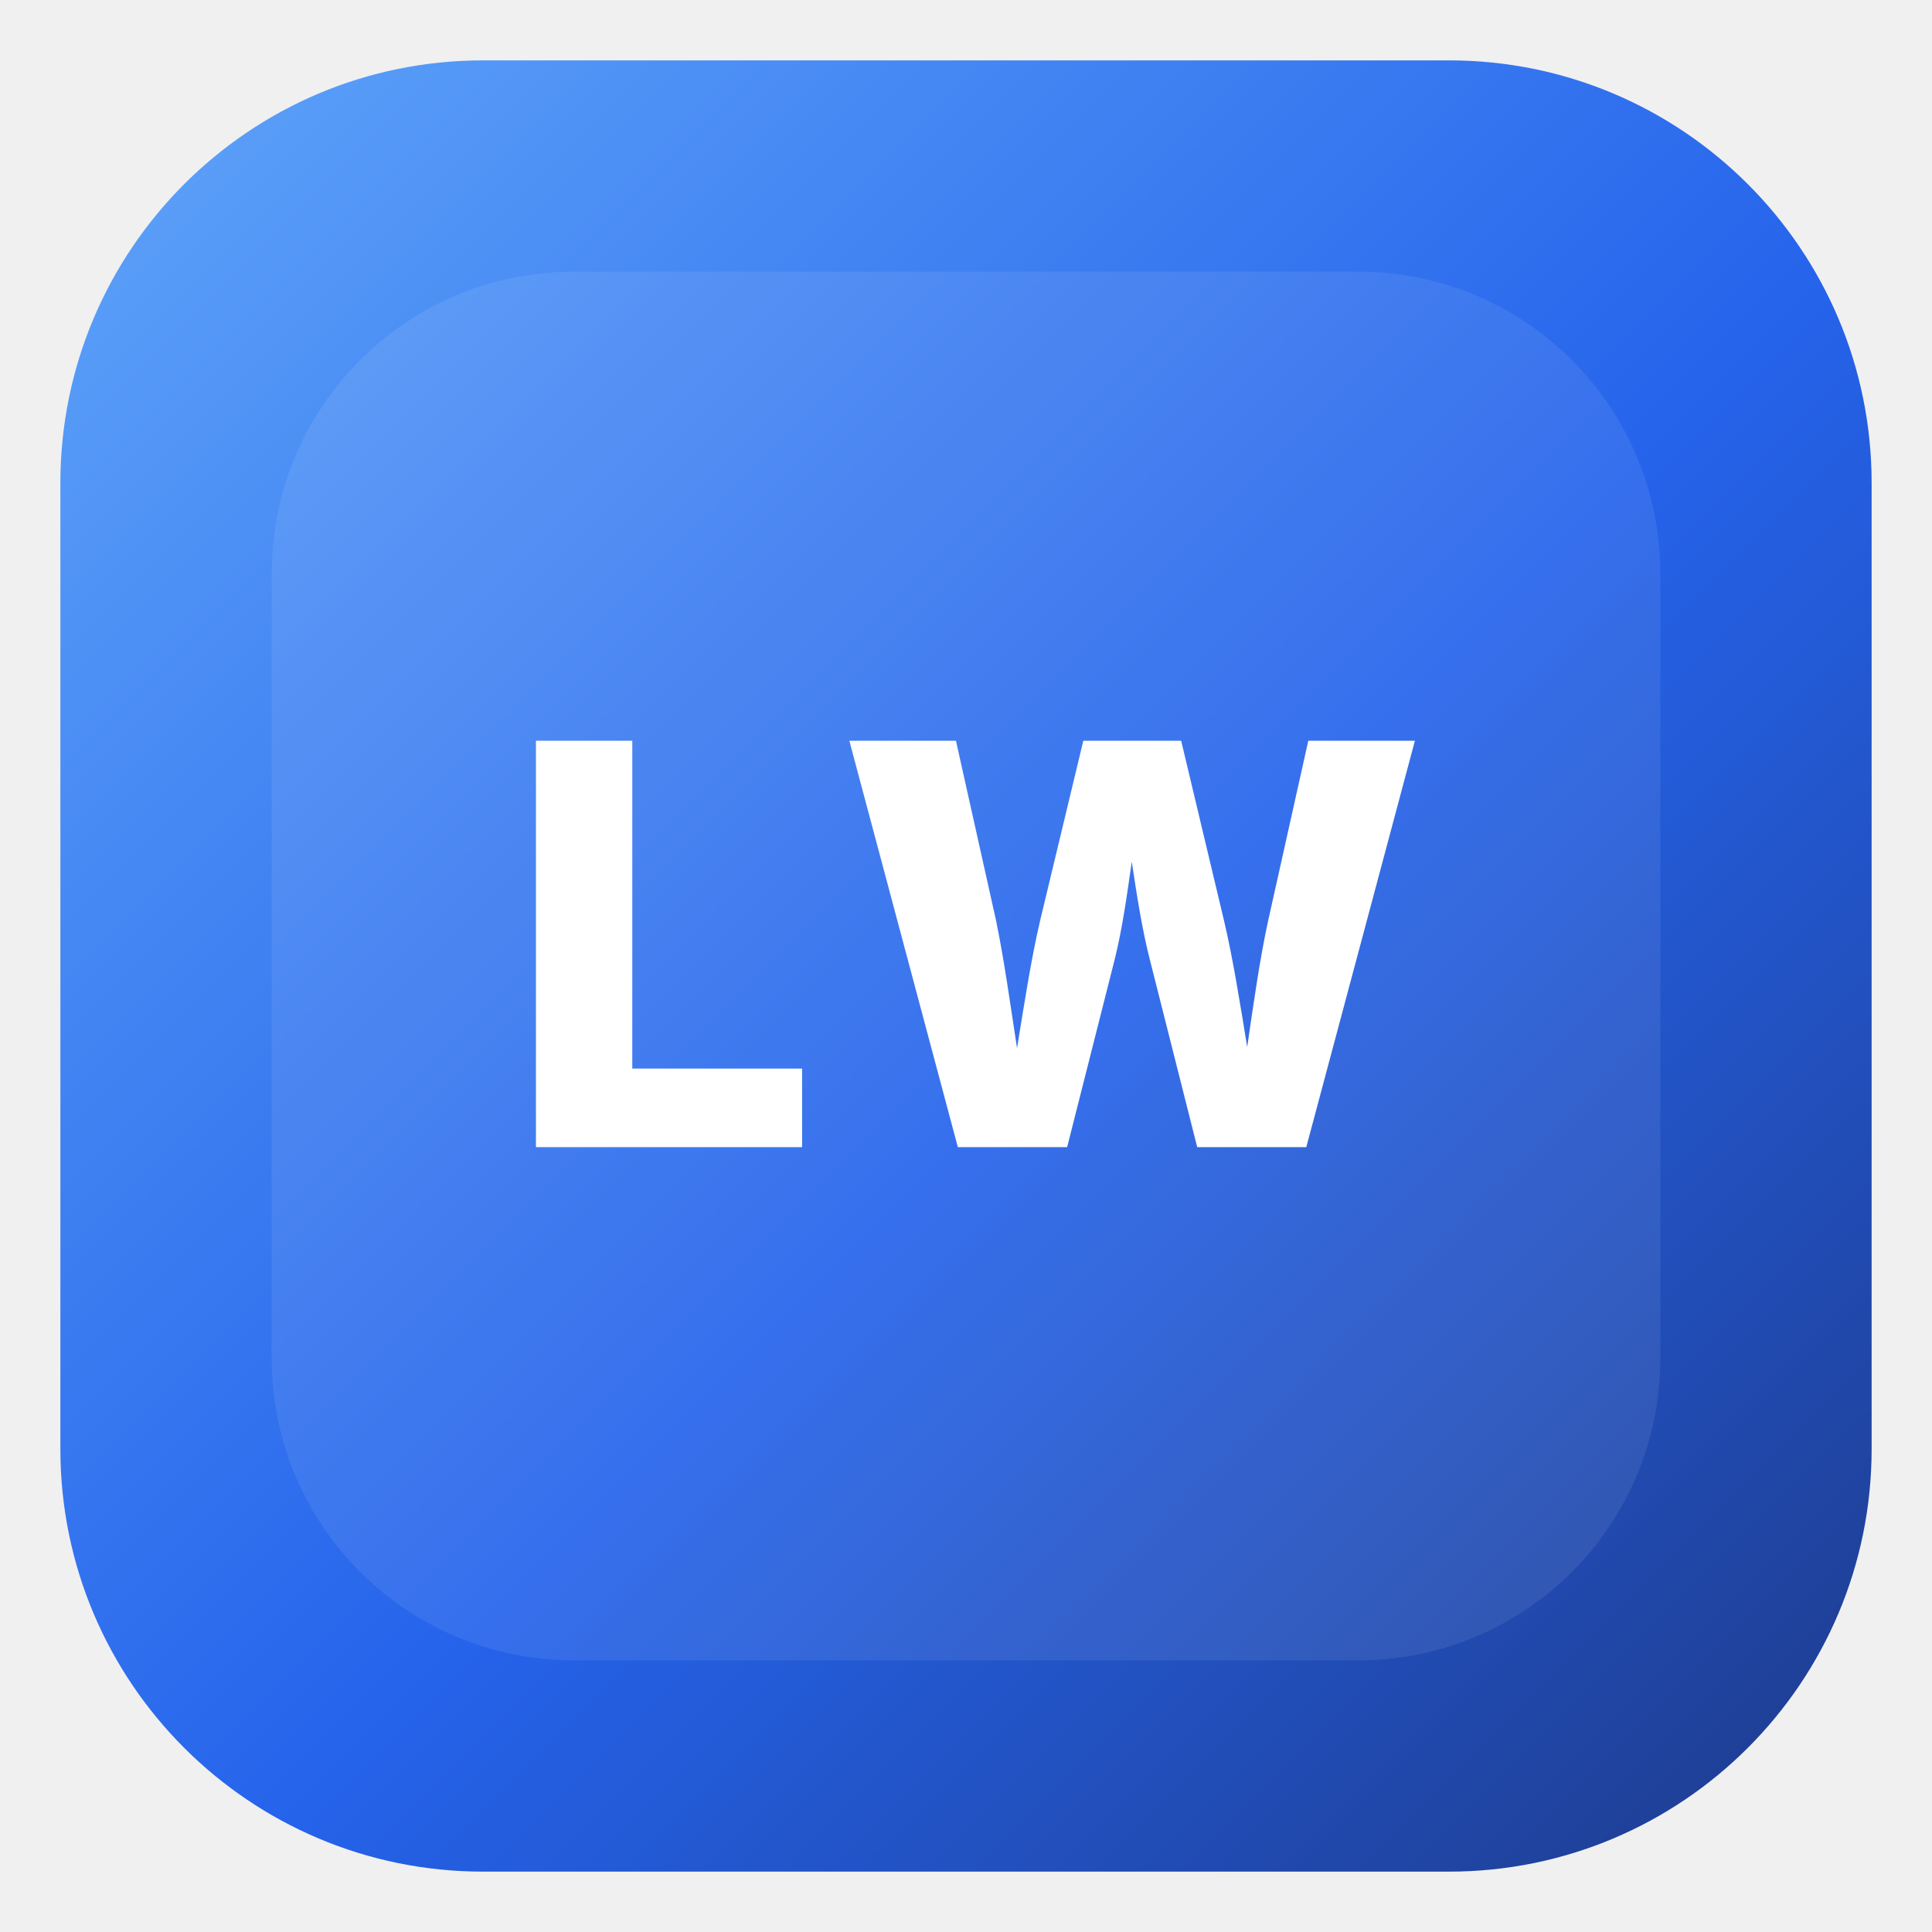
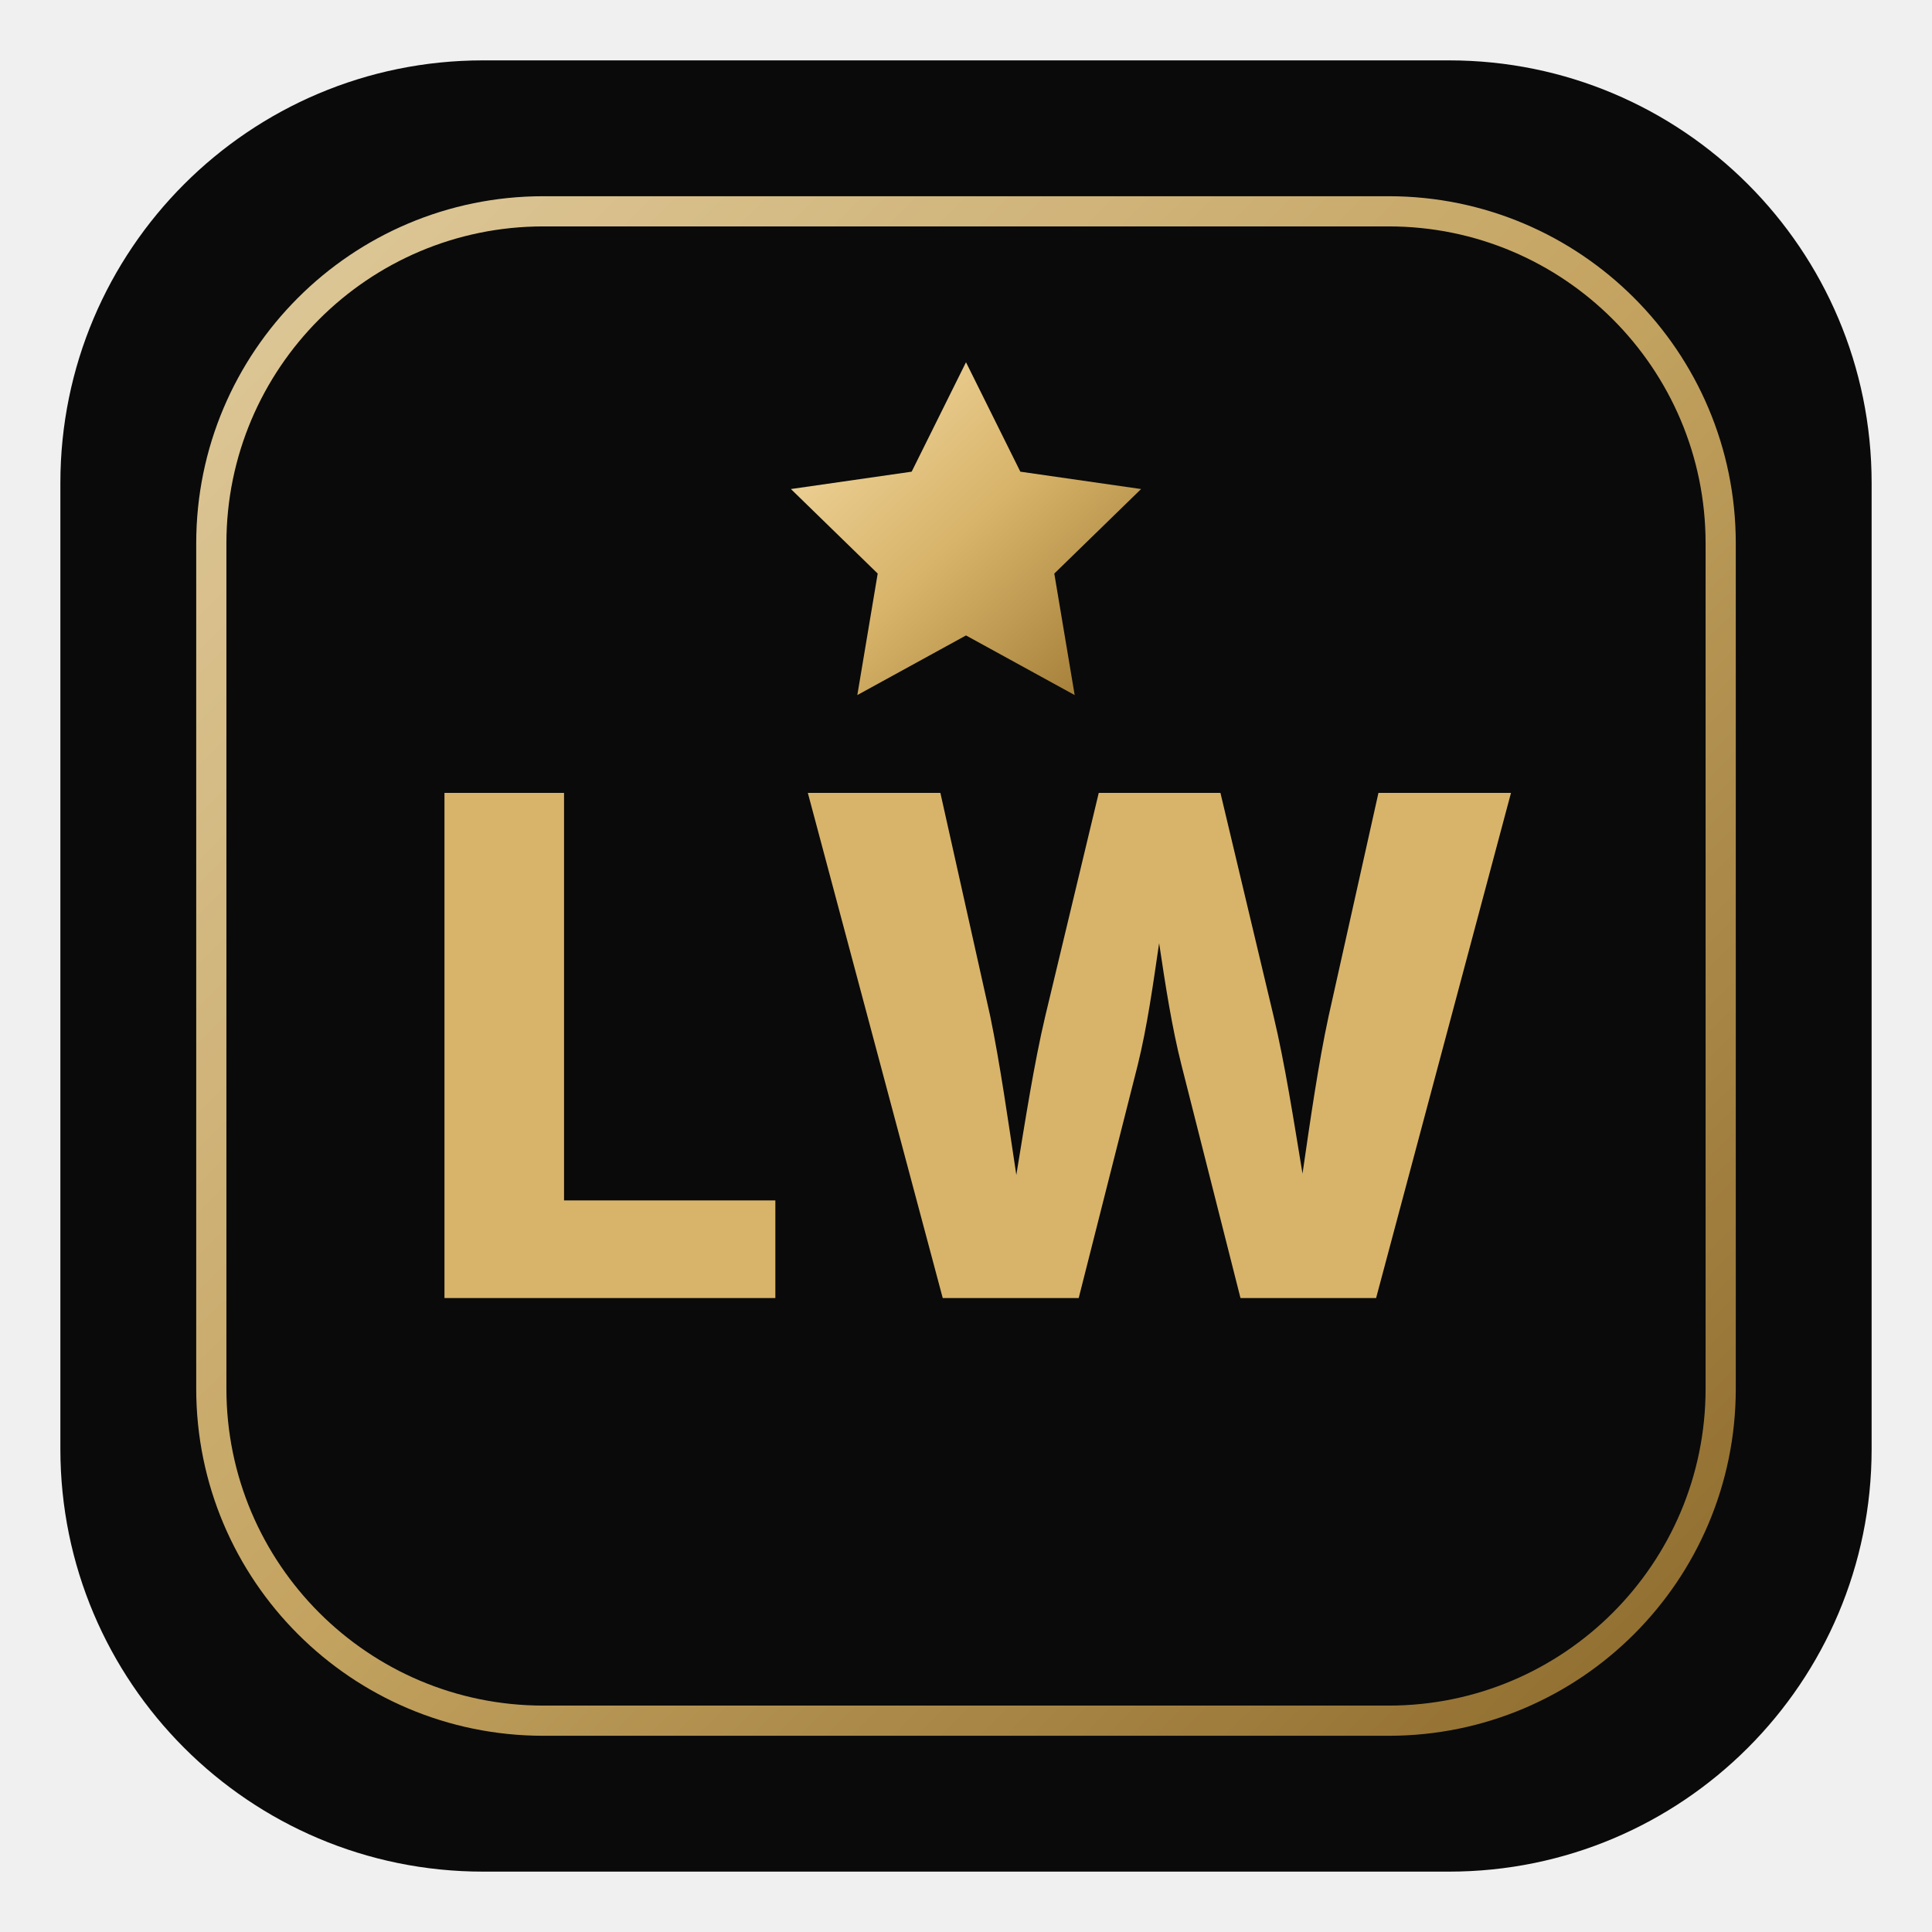
<svg xmlns="http://www.w3.org/2000/svg" viewBox="0 0 256 256" role="img" aria-labelledby="title desc">
  <defs>
-     <linearGradient id="lawim-gradient" x1="0%" y1="0%" x2="100%" y2="100%">
-       <stop offset="0%" stop-color="#60a5fa" />
-       <stop offset="55%" stop-color="#2563eb" />
-       <stop offset="100%" stop-color="#1e3a8a" />
+     <linearGradient id="lawim-gold" x1="0%" y1="0%" x2="100%" y2="100%">
+       <stop offset="0%" stop-color="#f6deaa" />
+       <stop offset="50%" stop-color="#d8b46a" />
+       <stop offset="100%" stop-color="#9b7530" />
    </linearGradient>
  </defs>
-   <rect x="8" y="8" width="240" height="240" rx="56" fill="url(#lawim-gradient)" />
-   <rect x="36" y="36" width="184" height="184" rx="40" fill="rgba(255,255,255,0.08)" />
-   <text x="128" y="152" text-anchor="middle" fill="#ffffff" font-family="Inter, Arial, sans-serif" font-size="74" font-weight="800" letter-spacing="6">LW</text>
+   <rect x="8" y="8" width="240" height="240" rx="56" fill="#0a0a0a" />
+   <rect x="28" y="28" width="200" height="200" rx="44" fill="none" stroke="url(#lawim-gold)" stroke-width="4" opacity="0.9" />
+   <path d="M128 48l7.2 14.5 16 2.3-11.5 11.2 2.7 16.1L128 84.2l-14.4 7.9 2.7-16.1-11.5-11.2 16-2.3z" fill="url(#lawim-gold)" />
+   <text x="128" y="172" text-anchor="middle" fill="#d8b46a" font-family="Montserrat, Inter, Arial, sans-serif" font-size="92" font-weight="800" letter-spacing="4">LW</text>
</svg>
